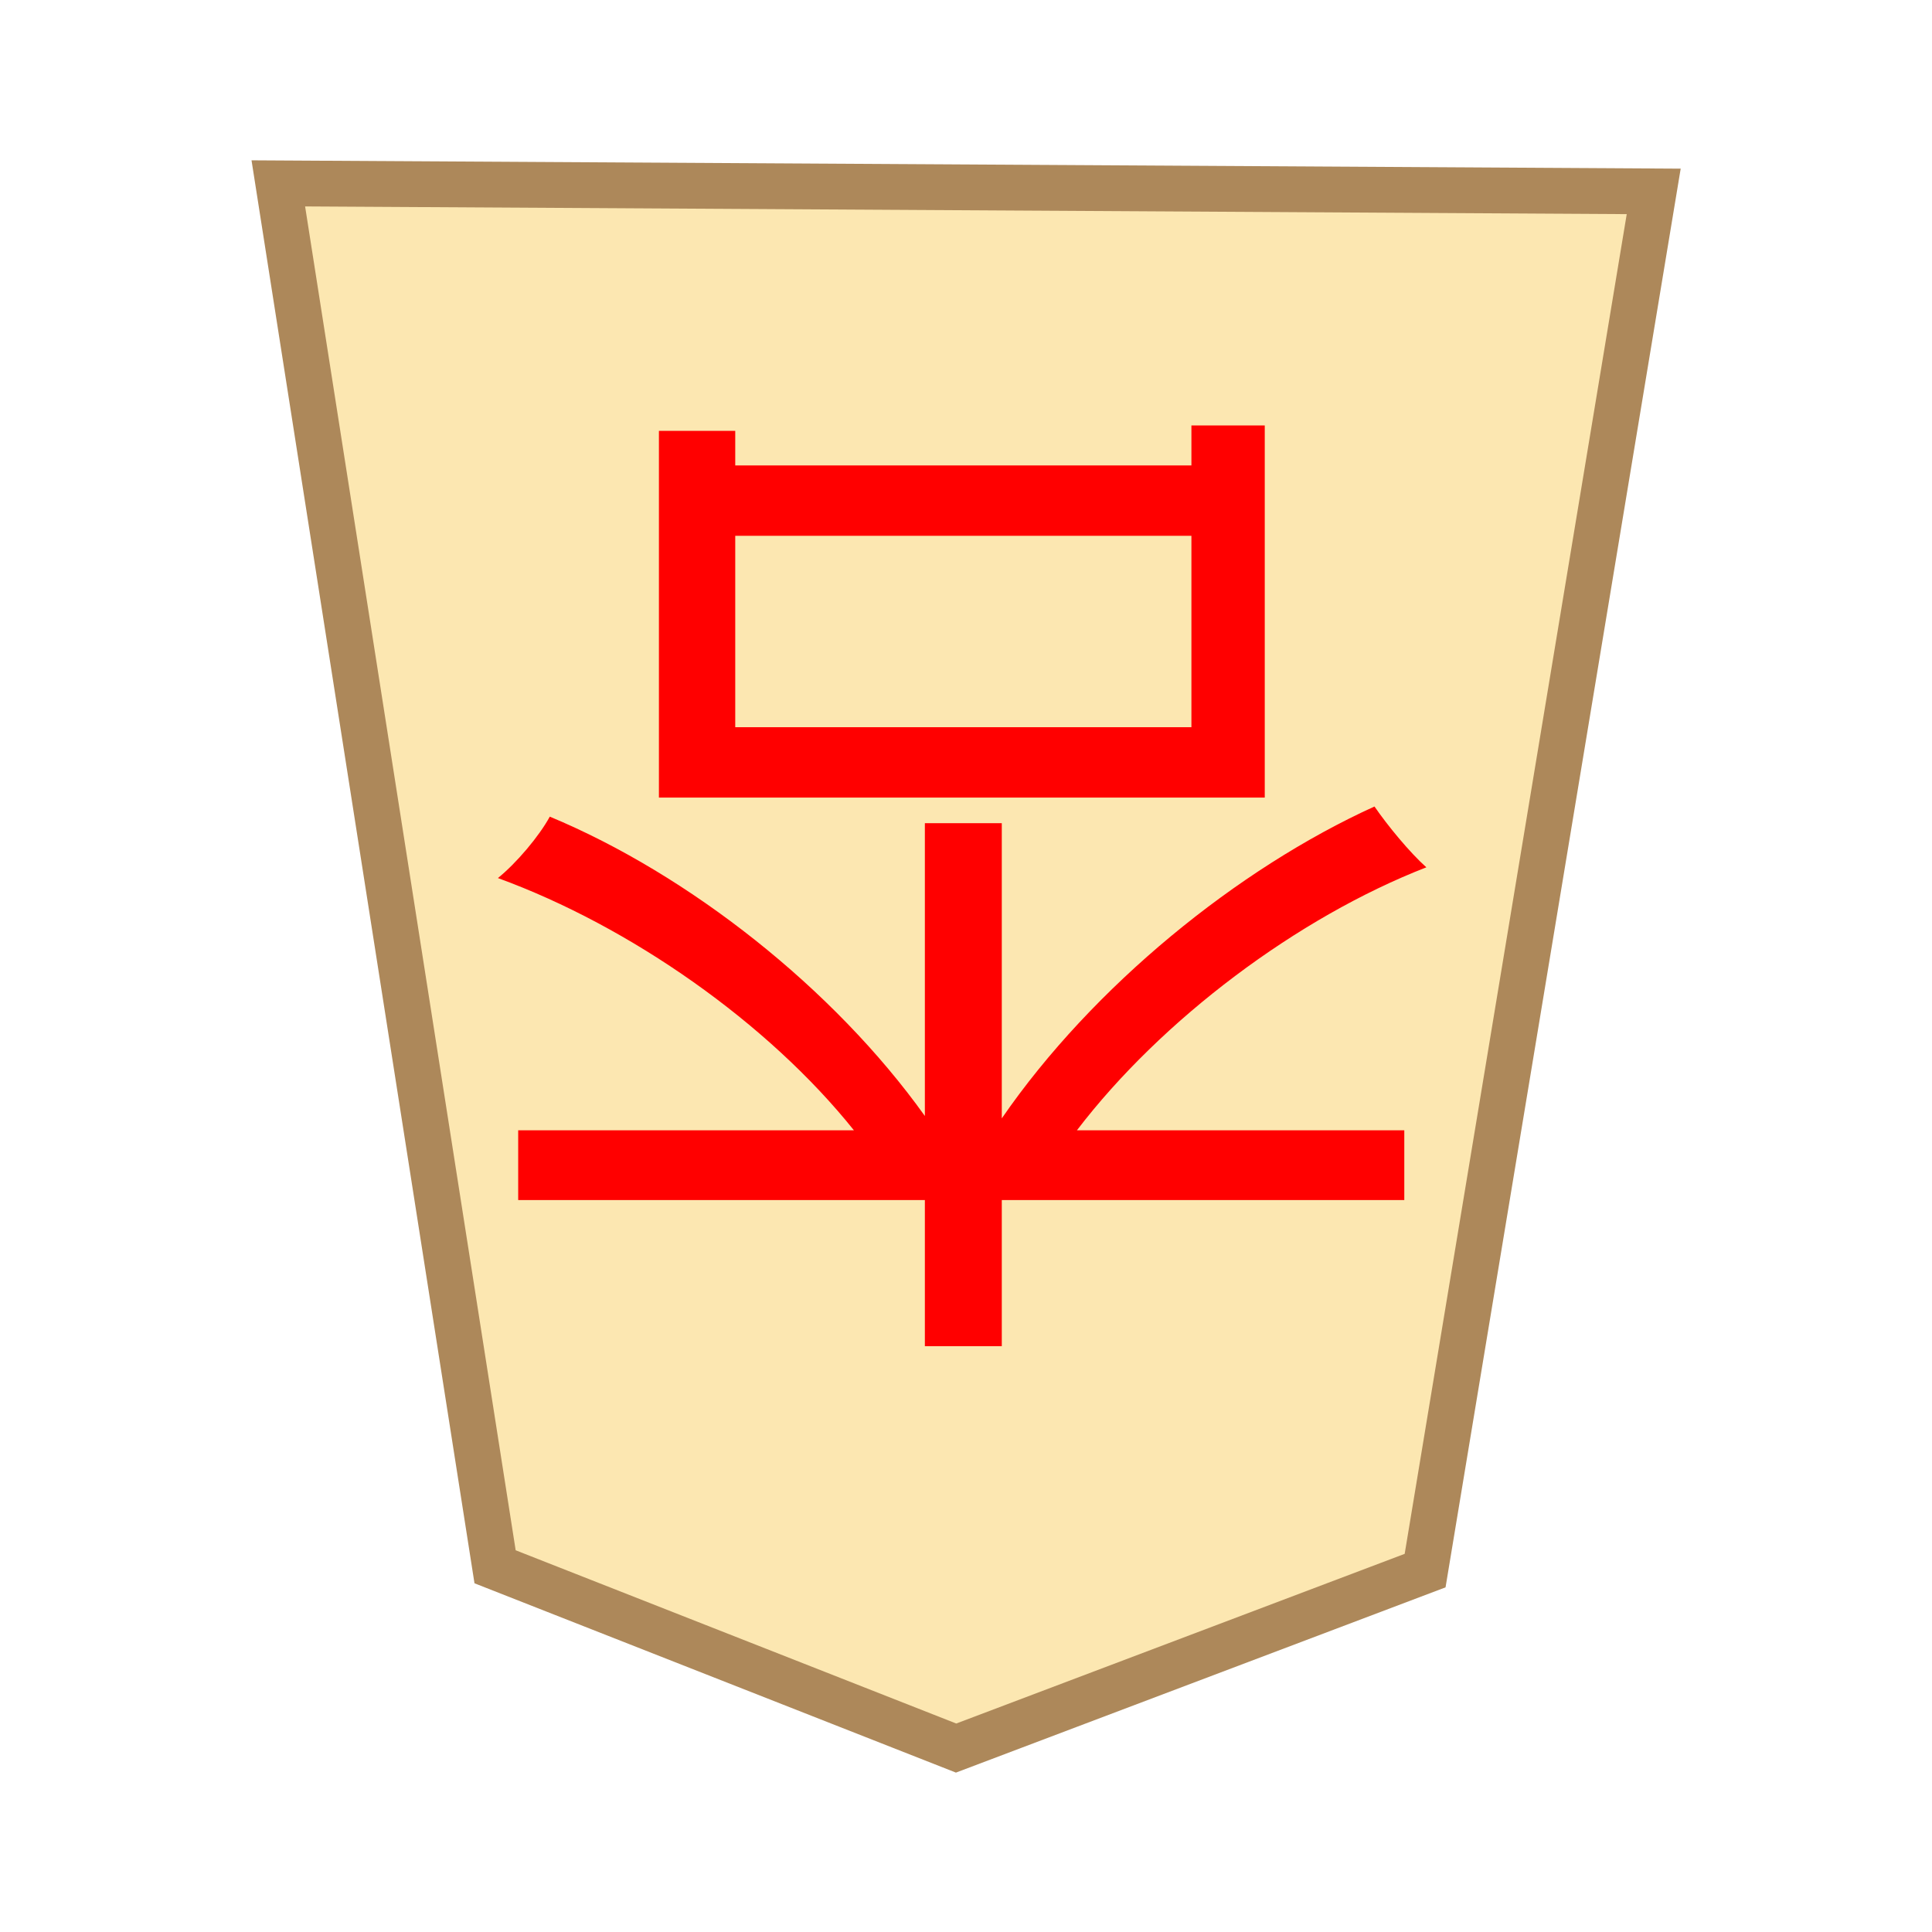
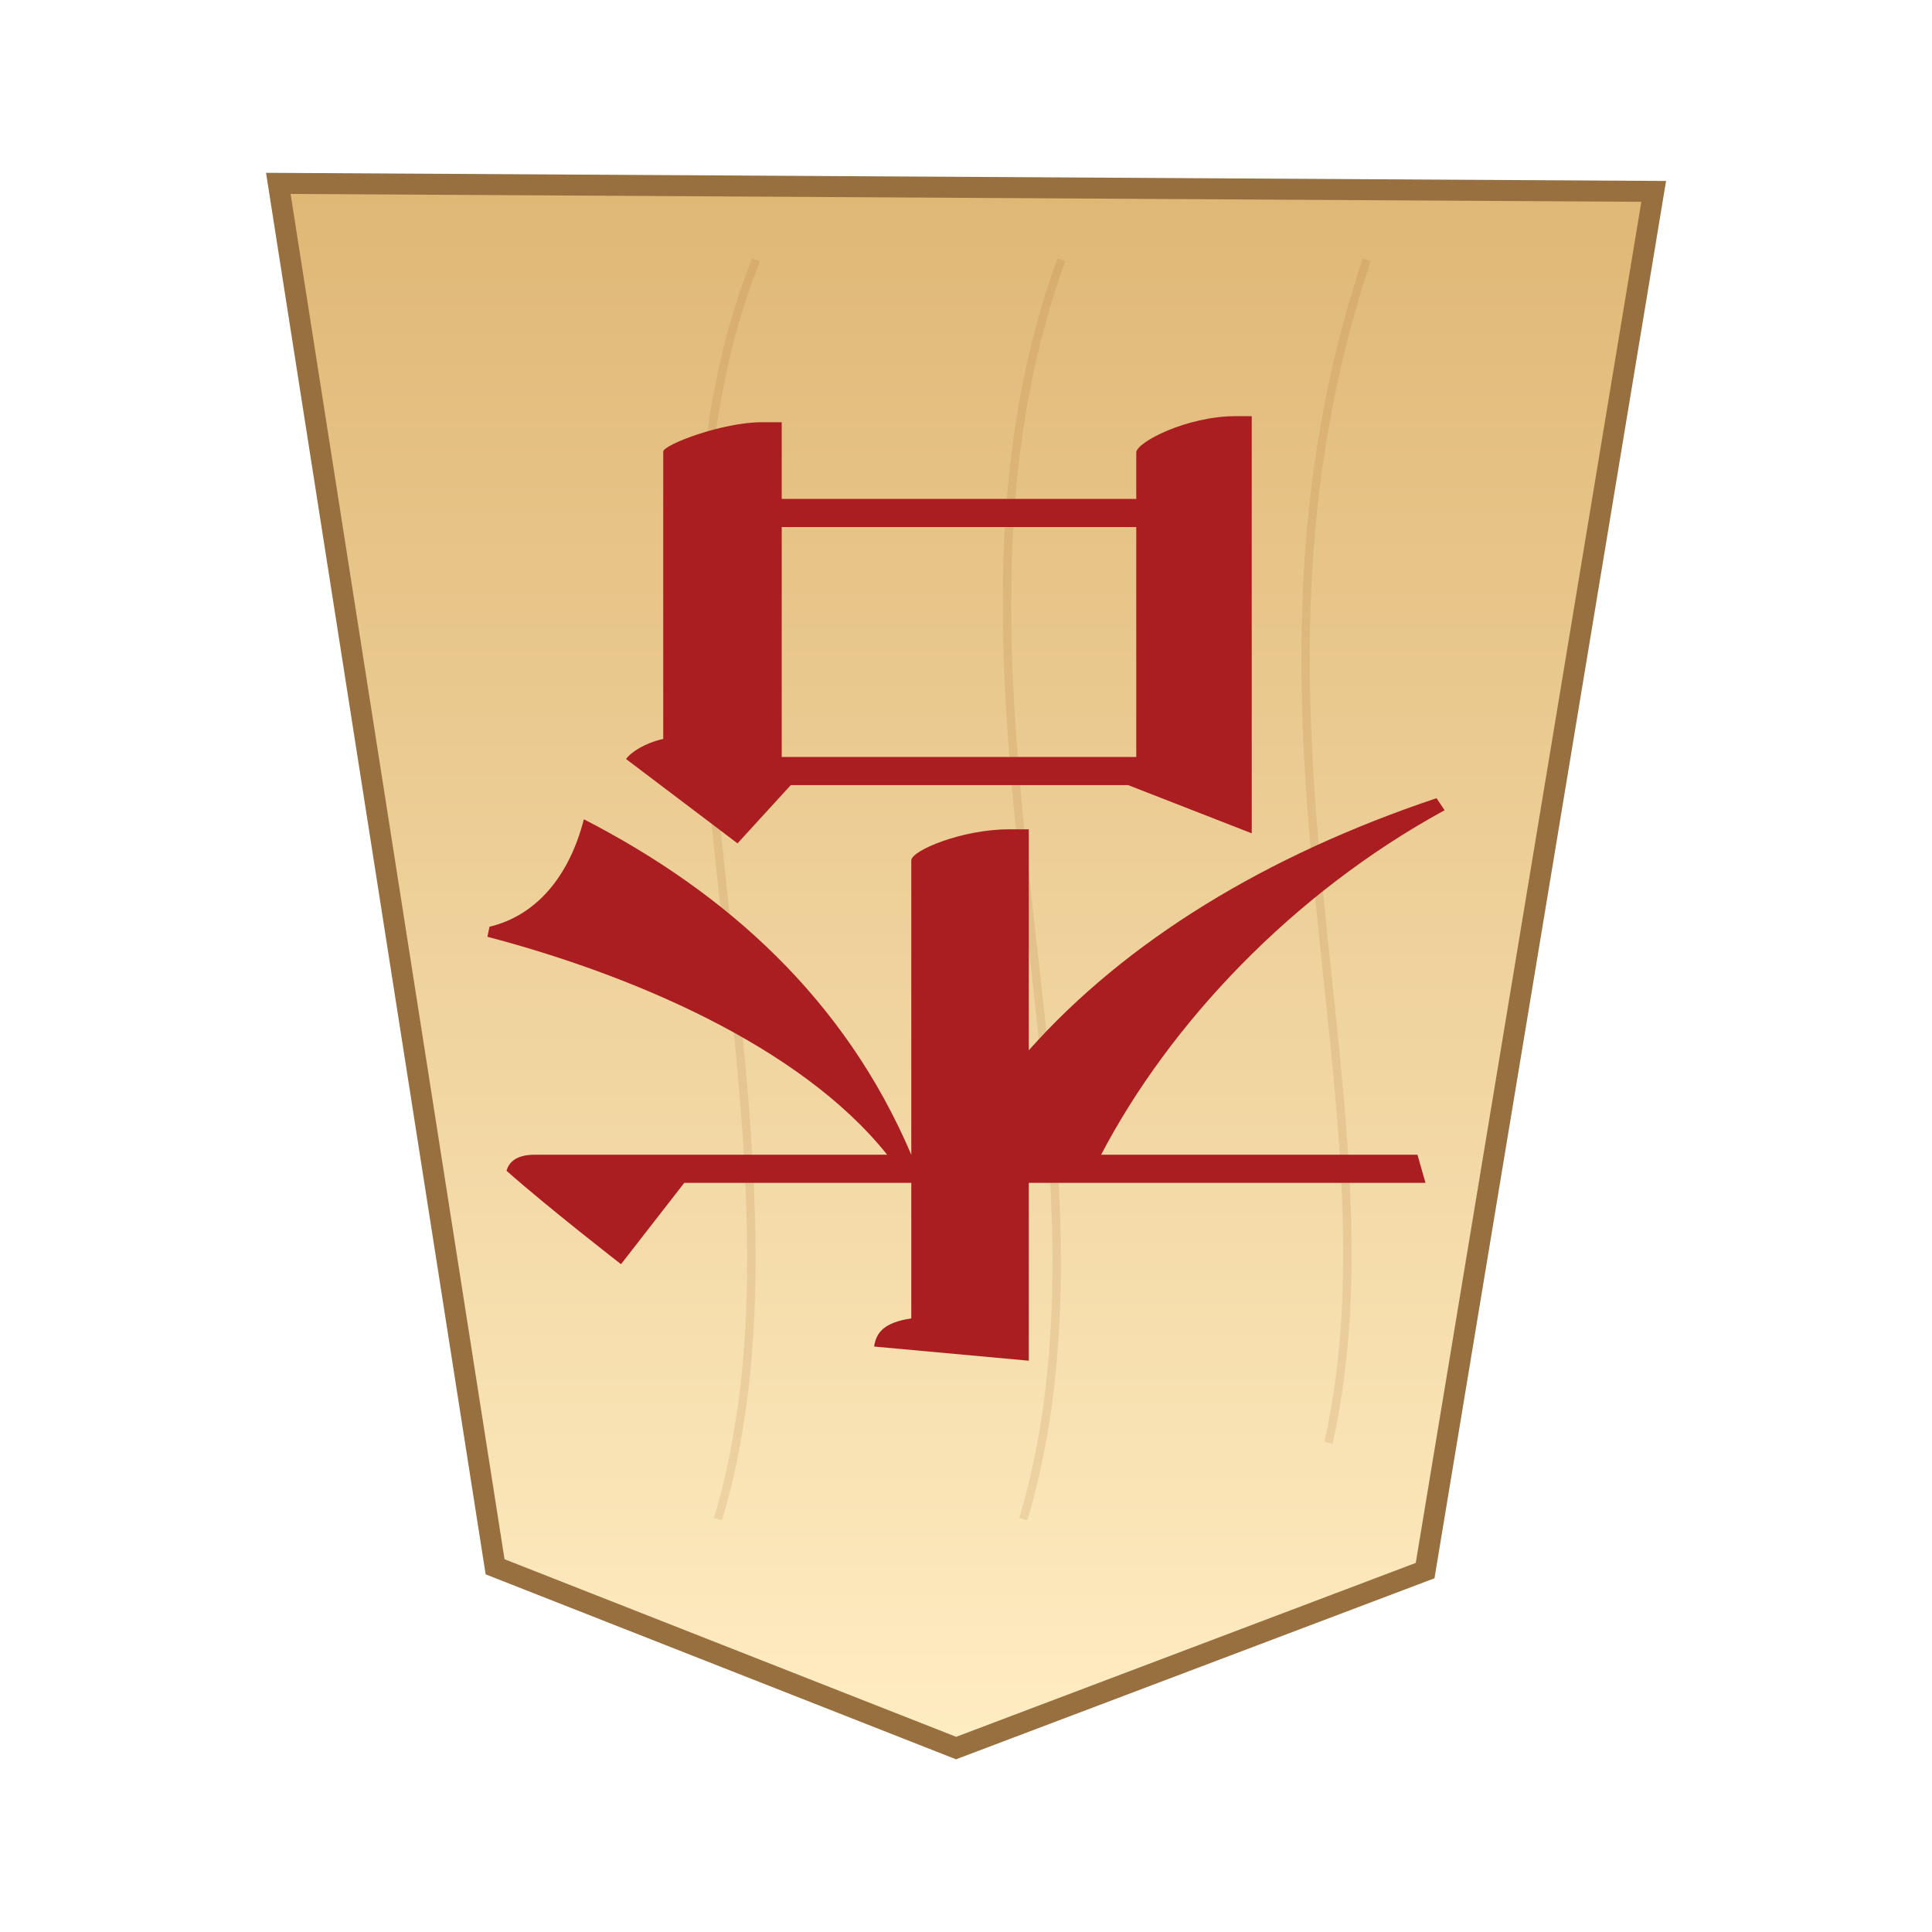
- <svg xmlns="http://www.w3.org/2000/svg" version="1.1" width="45" height="45" id="svg14">
-   <defs id="defs18" />
-   <g transform="matrix(-0.88889,0,0,-0.88889,42.5003,42.49342)" id="g1">
-     <polygon points="4.48,42.79 40.52,43 34.84,6.75 22.76,2 10.47,6.65 " fill="#fce7b1" stroke="#ad885a" stroke-width="1.2" id="polygon1" />
-     <text x="22.61" y="34.53" text-anchor="middle" font-size="26.19px" fill="#ff0000" font-family="serif" id="text1">杏</text>
+ <svg xmlns="http://www.w3.org/2000/svg" width="45" height="45" viewBox="0 0 45 45">
+   <defs>
+     <linearGradient id="surface" x1="0%" y1="0%" x2="0%" y2="100%">
+       <stop offset="0%" stop-color="#ffedc3" />
+       <stop offset="100%" stop-color="#dfb775" />
+     </linearGradient>
+   </defs>
+   <g transform="matrix(-0.88889,0,0,-0.88889,42.5003,42.49342)">
+     <polygon points="4.48,42.79 40.52,43 34.84,6.75 22.76,2 10.47,6.65 " fill="url(#surface)" stroke="#987040" stroke-width="0.55" />
+     <path d="M13 10C11 19 16 29 12 41M21 8C18 18 24 30 20 41M29 8C26 18 32 31 28 41" fill="none" stroke="#996126" stroke-opacity="0.14" stroke-width="0.22" />
+     <path fill="#aa1e21" fill-rule="nonzero" d="M15.013 27.232L15.013 36.900L15.434 36.900C16.723 36.900 18.039 36.212 18.039 35.948L18.039 34.732L27.329 34.732L27.329 36.741L27.855 36.741C28.882 36.741 30.408 36.160 30.434 35.975L30.434 28.442C30.908 28.337 31.277 28.100 31.408 27.916L28.487 25.706L27.092 27.232L18.250 27.232L15.013 25.969L15.013 27.232M18.039 33.995L18.039 27.969L27.329 27.969L27.329 33.995L18.039 33.995M20.855 12.150L20.855 16.811L10.460 16.811L10.671 17.547L18.960 17.547C17.171 20.969 13.960 24.390 9.960 26.574L10.171 26.890C14.644 25.390 18.302 23.153 20.855 20.284L20.855 26.074L21.382 26.074C22.592 26.074 23.934 25.521 23.934 25.258L23.934 17.547C25.671 21.626 28.777 24.416 32.513 26.337C32.908 24.811 33.777 23.811 34.987 23.521L35.040 23.258C31.329 22.284 26.855 20.416 24.566 17.547L33.803 17.547C34.198 17.547 34.461 17.416 34.540 17.126C33.408 16.126 31.540 14.679 31.540 14.679L29.882 16.811L23.934 16.811L23.934 13.258C24.645 13.153 24.855 12.889 24.908 12.521L20.855 12.150" />
  </g>
</svg>
